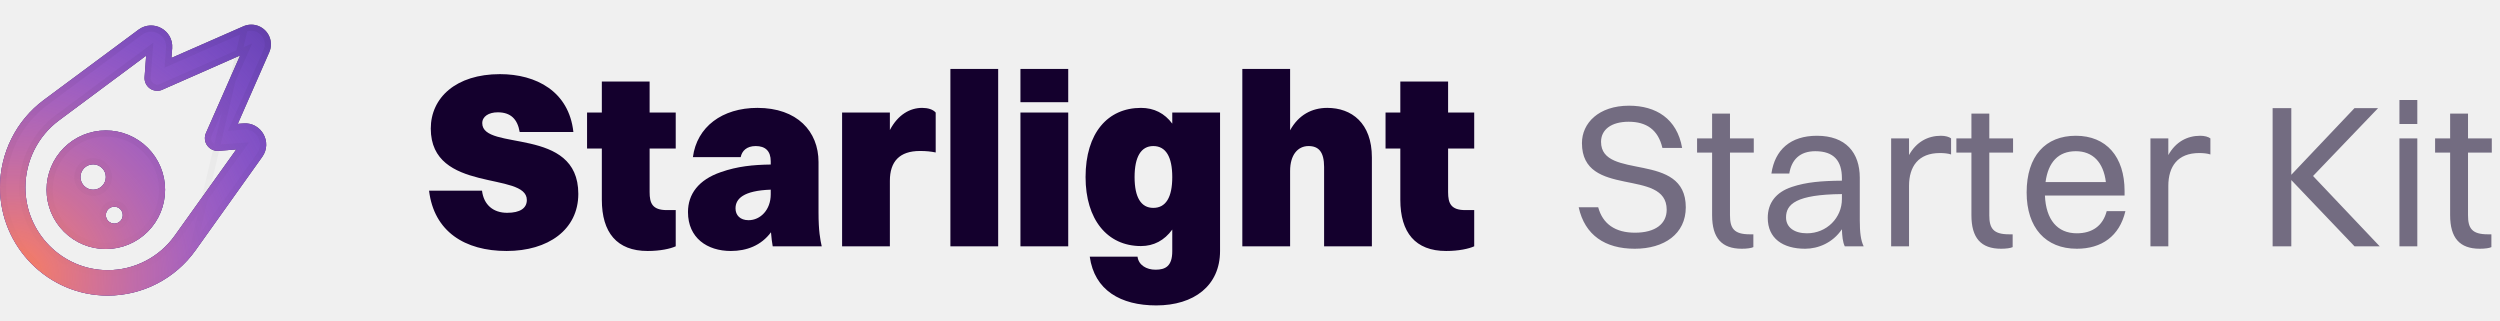
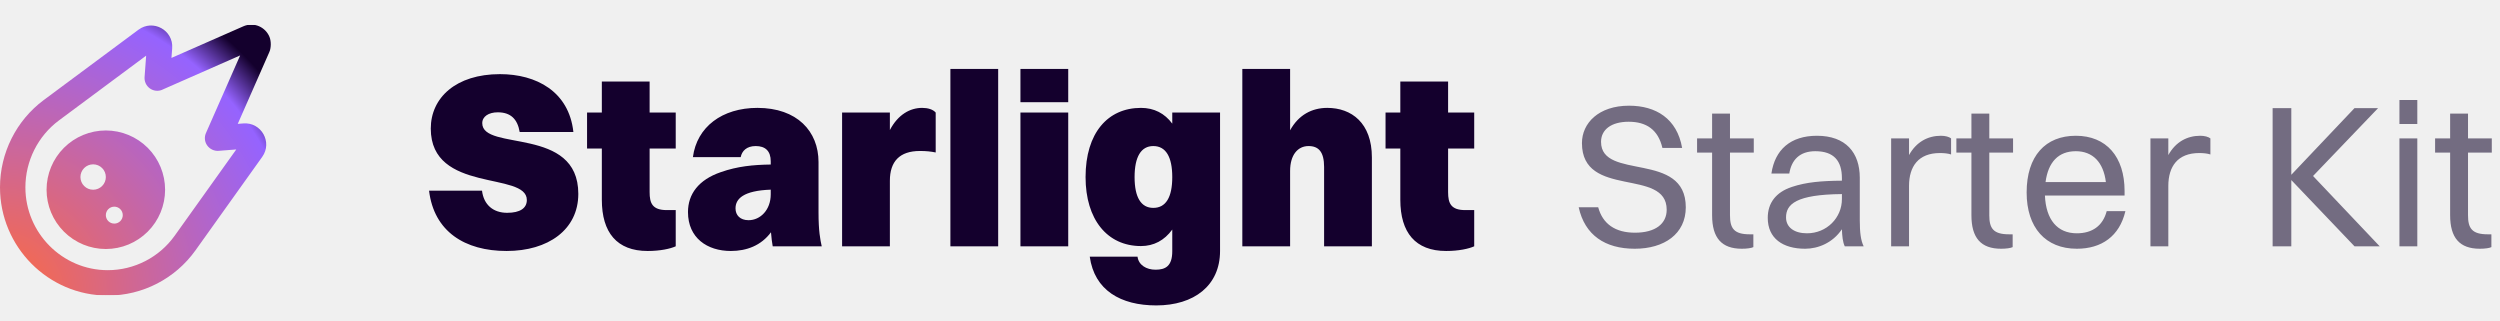
<svg xmlns="http://www.w3.org/2000/svg" width="203" height="26" viewBox="0 0 203 26" fill="none">
  <g clip-path="url(#clip0_4102_1237)">
-     <path d="M20.402 2C20.178 2 19.959 2.047 19.757 2.138L13.922 4.703L13.982 3.921C14.089 2.451 12.427 1.536 11.245 2.413L3.554 8.123C1.315 9.786 0 12.428 0 15.213C0 20.038 3.91 24 8.748 24C11.572 24 14.223 22.634 15.868 20.335L21.295 12.734C22.142 11.548 21.218 9.911 19.766 10.022L19.306 10.057L21.863 4.243C21.953 4.041 22 3.822 22 3.598C22 2.718 21.282 2 20.402 2ZM13.183 7.281L19.499 4.501L16.723 10.804C16.577 11.135 16.616 11.522 16.827 11.814C17.037 12.106 17.385 12.274 17.746 12.248L19.186 12.136L14.184 19.14C12.934 20.893 10.905 21.938 8.748 21.938C5.062 21.938 2.062 18.913 2.062 15.213C2.062 13.077 3.077 11.049 4.787 9.777L11.868 4.518L11.739 6.263C11.713 6.623 11.877 6.971 12.173 7.182C12.47 7.393 12.852 7.431 13.183 7.285V7.281ZM8.594 20.219C9.87 20.219 11.094 19.712 11.997 18.809C12.899 17.907 13.406 16.683 13.406 15.406C13.406 14.13 12.899 12.906 11.997 12.003C11.094 11.101 9.87 10.594 8.594 10.594C7.317 10.594 6.093 11.101 5.191 12.003C4.288 12.906 3.781 14.13 3.781 15.406C3.781 16.683 4.288 17.907 5.191 18.809C6.093 19.712 7.317 20.219 8.594 20.219ZM7.562 13.344C7.836 13.344 8.098 13.452 8.292 13.646C8.485 13.839 8.594 14.101 8.594 14.375C8.594 14.649 8.485 14.911 8.292 15.104C8.098 15.298 7.836 15.406 7.562 15.406C7.289 15.406 7.027 15.298 6.833 15.104C6.64 14.911 6.531 14.649 6.531 14.375C6.531 14.101 6.64 13.839 6.833 13.646C7.027 13.452 7.289 13.344 7.562 13.344ZM8.594 17.469C8.594 17.286 8.666 17.111 8.795 16.983C8.924 16.854 9.099 16.781 9.281 16.781C9.464 16.781 9.638 16.854 9.767 16.983C9.896 17.111 9.969 17.286 9.969 17.469C9.969 17.651 9.896 17.826 9.767 17.955C9.638 18.084 9.464 18.156 9.281 18.156C9.099 18.156 8.924 18.084 8.795 17.955C8.666 17.826 8.594 17.651 8.594 17.469Z" fill="#0D001D" />
-     <path d="M20.402 2C20.178 2 19.959 2.047 19.757 2.138L13.922 4.703L13.982 3.921C14.089 2.451 12.427 1.536 11.245 2.413L3.554 8.123C1.315 9.786 0 12.428 0 15.213C0 20.038 3.91 24 8.748 24C11.572 24 14.223 22.634 15.868 20.335L21.295 12.734C22.142 11.548 21.218 9.911 19.766 10.022L19.306 10.057L21.863 4.243C21.953 4.041 22 3.822 22 3.598C22 2.718 21.282 2 20.402 2ZM13.183 7.281L19.499 4.501L16.723 10.804C16.577 11.135 16.616 11.522 16.827 11.814C17.037 12.106 17.385 12.274 17.746 12.248L19.186 12.136L14.184 19.14C12.934 20.893 10.905 21.938 8.748 21.938C5.062 21.938 2.062 18.913 2.062 15.213C2.062 13.077 3.077 11.049 4.787 9.777L11.868 4.518L11.739 6.263C11.713 6.623 11.877 6.971 12.173 7.182C12.47 7.393 12.852 7.431 13.183 7.285V7.281ZM8.594 20.219C9.87 20.219 11.094 19.712 11.997 18.809C12.899 17.907 13.406 16.683 13.406 15.406C13.406 14.13 12.899 12.906 11.997 12.003C11.094 11.101 9.87 10.594 8.594 10.594C7.317 10.594 6.093 11.101 5.191 12.003C4.288 12.906 3.781 14.13 3.781 15.406C3.781 16.683 4.288 17.907 5.191 18.809C6.093 19.712 7.317 20.219 8.594 20.219ZM7.562 13.344C7.836 13.344 8.098 13.452 8.292 13.646C8.485 13.839 8.594 14.101 8.594 14.375C8.594 14.649 8.485 14.911 8.292 15.104C8.098 15.298 7.836 15.406 7.562 15.406C7.289 15.406 7.027 15.298 6.833 15.104C6.64 14.911 6.531 14.649 6.531 14.375C6.531 14.101 6.64 13.839 6.833 13.646C7.027 13.452 7.289 13.344 7.562 13.344ZM8.594 17.469C8.594 17.286 8.666 17.111 8.795 16.983C8.924 16.854 9.099 16.781 9.281 16.781C9.464 16.781 9.638 16.854 9.767 16.983C9.896 17.111 9.969 17.286 9.969 17.469C9.969 17.651 9.896 17.826 9.767 17.955C9.638 18.084 9.464 18.156 9.281 18.156C9.099 18.156 8.924 18.084 8.795 17.955C8.666 17.826 8.594 17.651 8.594 17.469Z" fill="url(#paint0_radial_4102_1237)" />
-     <path d="M20.402 2C20.178 2 19.959 2.047 19.757 2.138L13.922 4.703L13.982 3.921C14.089 2.451 12.427 1.536 11.245 2.413L3.554 8.123C1.315 9.786 0 12.428 0 15.213C0 20.038 3.91 24 8.748 24C11.572 24 14.223 22.634 15.868 20.335L21.295 12.734C22.142 11.548 21.218 9.911 19.766 10.022L19.306 10.057L21.863 4.243C21.953 4.041 22 3.822 22 3.598C22 2.718 21.282 2 20.402 2ZM13.183 7.281L19.499 4.501L16.723 10.804C16.577 11.135 16.616 11.522 16.827 11.814C17.037 12.106 17.385 12.274 17.746 12.248L19.186 12.136L14.184 19.14C12.934 20.893 10.905 21.938 8.748 21.938C5.062 21.938 2.062 18.913 2.062 15.213C2.062 13.077 3.077 11.049 4.787 9.777L11.868 4.518L11.739 6.263C11.713 6.623 11.877 6.971 12.173 7.182C12.47 7.393 12.852 7.431 13.183 7.285V7.281ZM8.594 20.219C9.87 20.219 11.094 19.712 11.997 18.809C12.899 17.907 13.406 16.683 13.406 15.406C13.406 14.13 12.899 12.906 11.997 12.003C11.094 11.101 9.87 10.594 8.594 10.594C7.317 10.594 6.093 11.101 5.191 12.003C4.288 12.906 3.781 14.13 3.781 15.406C3.781 16.683 4.288 17.907 5.191 18.809C6.093 19.712 7.317 20.219 8.594 20.219ZM7.562 13.344C7.836 13.344 8.098 13.452 8.292 13.646C8.485 13.839 8.594 14.101 8.594 14.375C8.594 14.649 8.485 14.911 8.292 15.104C8.098 15.298 7.836 15.406 7.562 15.406C7.289 15.406 7.027 15.298 6.833 15.104C6.64 14.911 6.531 14.649 6.531 14.375C6.531 14.101 6.64 13.839 6.833 13.646C7.027 13.452 7.289 13.344 7.562 13.344ZM8.594 17.469C8.594 17.286 8.666 17.111 8.795 16.983C8.924 16.854 9.099 16.781 9.281 16.781C9.464 16.781 9.638 16.854 9.767 16.983C9.896 17.111 9.969 17.286 9.969 17.469C9.969 17.651 9.896 17.826 9.767 17.955C9.638 18.084 9.464 18.156 9.281 18.156C9.099 18.156 8.924 18.084 8.795 17.955C8.666 17.826 8.594 17.651 8.594 17.469Z" fill="url(#paint1_radial_4102_1237)" />
-     <path d="M19.859 2.366L19.858 2.366L14.023 4.932L13.641 5.099L13.673 4.684L13.733 3.902C13.733 3.902 13.733 3.902 13.733 3.902C13.824 2.645 12.403 1.865 11.394 2.613L3.703 8.324C1.528 9.939 0.25 12.507 0.25 15.213C0.25 19.902 4.05 23.75 8.748 23.75C11.49 23.75 14.066 22.423 15.665 20.189L19.859 2.366ZM19.859 2.366C20.029 2.29 20.213 2.25 20.402 2.25C21.144 2.25 21.75 2.856 21.75 3.598C21.75 3.787 21.71 3.971 21.634 4.141L21.634 4.142L19.077 9.956L18.91 10.337L19.325 10.306L19.784 10.272L19.785 10.271C21.026 10.176 21.815 11.575 21.092 12.588C21.092 12.588 21.092 12.588 21.092 12.588L15.665 20.189L19.859 2.366ZM13.082 7.052L13.008 7.085C12.776 7.16 12.521 7.122 12.318 6.978C12.093 6.818 11.969 6.554 11.988 6.28C11.988 6.28 11.988 6.28 11.988 6.28L12.117 4.536L12.158 3.991L11.719 4.317L4.638 9.577L4.638 9.577C2.864 10.896 1.812 12.999 1.812 15.213C1.812 19.049 4.922 22.188 8.748 22.188C10.986 22.188 13.09 21.104 14.387 19.285C14.387 19.285 14.387 19.285 14.387 19.285L19.389 12.282L19.7 11.846L19.166 11.887L17.728 11.999C17.728 11.999 17.728 11.999 17.728 11.999C17.456 12.018 17.19 11.891 17.029 11.668C16.871 11.449 16.841 11.156 16.952 10.905L16.952 10.905L19.728 4.602L19.987 4.013L19.398 4.272L13.082 7.052ZM11.82 18.632C10.964 19.488 9.804 19.969 8.594 19.969C7.384 19.969 6.223 19.488 5.368 18.632C4.512 17.777 4.031 16.616 4.031 15.406C4.031 14.196 4.512 13.036 5.368 12.18C6.223 11.324 7.384 10.844 8.594 10.844C9.804 10.844 10.964 11.324 11.82 12.18C12.676 13.036 13.156 14.196 13.156 15.406C13.156 16.616 12.676 17.777 11.82 18.632ZM8.468 13.469C8.228 13.229 7.902 13.094 7.562 13.094C7.223 13.094 6.897 13.229 6.657 13.469C6.416 13.709 6.281 14.035 6.281 14.375C6.281 14.715 6.416 15.041 6.657 15.281C6.897 15.521 7.223 15.656 7.562 15.656C7.902 15.656 8.228 15.521 8.468 15.281C8.709 15.041 8.844 14.715 8.844 14.375C8.844 14.035 8.709 13.709 8.468 13.469ZM8.618 16.806C8.443 16.982 8.344 17.22 8.344 17.469C8.344 17.717 8.443 17.956 8.618 18.132C8.794 18.308 9.033 18.406 9.281 18.406C9.53 18.406 9.768 18.308 9.944 18.132C10.12 17.956 10.219 17.717 10.219 17.469C10.219 17.22 10.12 16.982 9.944 16.806C9.768 16.63 9.53 16.531 9.281 16.531C9.033 16.531 8.794 16.63 8.618 16.806Z" stroke="url(#paint2_linear_4102_1237)" stroke-opacity="0.05" stroke-width="0.5" />
+     <mask id="mask0_4102_1237" style="mask-type:luminance" maskUnits="userSpaceOnUse" x="0" y="2" width="22" height="22">
+       <path d="M22 2H0V24H22V2Z" fill="white" />
+     </mask>
+     <g mask="url(#mask0_4102_1237)">
+       <path d="M20.402 2C20.178 2 19.959 2.047 19.757 2.138L13.922 4.703L13.982 3.921C14.089 2.451 12.427 1.536 11.245 2.413L3.554 8.123C1.315 9.786 0 12.428 0 15.213C0 20.038 3.91 24 8.748 24C11.572 24 14.223 22.634 15.868 20.335L21.295 12.734C22.142 11.548 21.218 9.911 19.766 10.022L19.306 10.057L21.863 4.243C21.953 4.041 22 3.822 22 3.598C22 2.718 21.282 2 20.402 2ZM13.183 7.281L19.499 4.501L16.723 10.804C16.577 11.135 16.616 11.522 16.827 11.814C17.037 12.106 17.385 12.274 17.746 12.248L19.186 12.136L14.184 19.14C12.934 20.893 10.905 21.938 8.748 21.938C5.062 21.938 2.062 18.913 2.062 15.213C2.062 13.077 3.077 11.049 4.787 9.777L11.868 4.518L11.739 6.263C11.713 6.623 11.877 6.971 12.173 7.182C12.47 7.393 12.852 7.431 13.183 7.285V7.281ZM8.594 20.219C9.87 20.219 11.094 19.712 11.997 18.809C12.899 17.907 13.406 16.683 13.406 15.406C13.406 14.13 12.899 12.906 11.997 12.003C11.094 11.101 9.87 10.594 8.594 10.594C7.317 10.594 6.093 11.101 5.191 12.003C4.288 12.906 3.781 14.13 3.781 15.406C3.781 16.683 4.288 17.907 5.191 18.809C6.093 19.712 7.317 20.219 8.594 20.219ZM7.562 13.344C7.836 13.344 8.098 13.452 8.292 13.646C8.485 13.839 8.594 14.101 8.594 14.375C8.594 14.649 8.485 14.911 8.292 15.104C8.098 15.298 7.836 15.406 7.562 15.406C7.289 15.406 7.027 15.298 6.833 15.104C6.64 14.911 6.531 14.649 6.531 14.375C6.531 14.101 6.64 13.839 6.833 13.646C7.027 13.452 7.289 13.344 7.562 13.344ZM8.594 17.469C8.594 17.286 8.666 17.111 8.795 16.983C8.924 16.854 9.099 16.781 9.281 16.781C9.464 16.781 9.638 16.854 9.767 16.983C9.896 17.111 9.969 17.286 9.969 17.469C9.969 17.651 9.896 17.826 9.767 17.955C9.638 18.084 9.464 18.156 9.281 18.156C9.099 18.156 8.924 18.084 8.795 17.955C8.666 17.826 8.594 17.651 8.594 17.469Z" fill="url(#paint0_radial_4102_1237)" />
+     </g>
  </g>
  <path d="M39.159 10C39.159 12.32 46.959 10.2 46.959 15.74C46.959 18.66 44.499 20.38 41.139 20.38C37.739 20.38 35.239 18.8 34.839 15.48H39.139C39.279 16.64 40.059 17.28 41.179 17.28C42.239 17.28 42.779 16.9 42.779 16.24C42.779 13.9 34.979 15.72 34.979 10.44C34.979 7.94 37.019 6.02 40.599 6.02C43.539 6.02 46.199 7.42 46.559 10.72H42.199C42.019 9.66 41.459 9.12 40.419 9.12C39.679 9.12 39.159 9.46 39.159 10ZM48.869 16.22V12.06H47.669V9.14H48.869V6.62H52.749V9.14H54.869V12.06H52.749V15.6C52.749 16.5 52.969 17.06 54.149 17.06H54.869V20C54.429 20.2 53.609 20.38 52.589 20.38C50.089 20.38 48.869 18.88 48.869 16.22ZM60.144 12.76H56.264C56.584 10.3 58.644 8.76 61.504 8.76C64.724 8.76 66.464 10.66 66.464 13.16V17.26C66.464 18.76 66.604 19.46 66.724 20H62.744C62.684 19.7 62.644 19.32 62.604 18.86C61.804 19.94 60.624 20.38 59.344 20.38C57.424 20.38 55.864 19.32 55.864 17.22C55.864 15.76 56.724 14.6 58.524 13.98C59.884 13.5 61.164 13.38 62.584 13.36V13.1C62.584 12.26 62.144 11.86 61.364 11.86C60.624 11.86 60.244 12.26 60.144 12.76ZM59.724 16.92C59.724 17.48 60.104 17.88 60.784 17.88C61.744 17.88 62.584 17.04 62.584 15.78V15.4C60.364 15.48 59.724 16.14 59.724 16.92ZM68.378 20V9.14H72.258V10.56C72.918 9.3 73.898 8.76 74.878 8.76C75.338 8.76 75.758 8.88 75.978 9.14V12.38C75.578 12.3 75.218 12.26 74.698 12.26C73.038 12.26 72.258 13.12 72.258 14.68V20H68.378ZM77.172 20V5.6H81.052V20H77.172ZM82.86 8.3V5.6H86.74V8.3H82.86ZM82.86 20V9.14H86.74V20H82.86ZM92.648 19.98C89.908 19.98 88.148 17.82 88.148 14.38C88.148 10.8 89.948 8.76 92.648 8.76C93.708 8.76 94.568 9.2 95.188 10.04V9.14H99.068V20.38C99.068 23.2 96.948 24.8 93.888 24.8C91.008 24.8 88.868 23.58 88.488 20.84H92.368C92.448 21.52 93.088 21.9 93.828 21.9C94.628 21.9 95.188 21.62 95.188 20.4V18.64C94.548 19.52 93.688 19.98 92.648 19.98ZM93.648 16.88C94.668 16.88 95.188 16.02 95.188 14.38C95.188 12.74 94.668 11.86 93.648 11.86C92.648 11.86 92.128 12.74 92.128 14.38C92.128 16.02 92.648 16.88 93.648 16.88ZM100.877 20V5.6H104.757V10.58C105.437 9.34 106.517 8.76 107.777 8.76C109.737 8.76 111.397 9.98 111.397 12.78V20H107.517V13.56C107.517 12.34 107.077 11.86 106.257 11.86C105.377 11.86 104.757 12.58 104.757 13.88V20H100.877ZM113.706 16.22V12.06H112.506V9.14H113.706V6.62H117.586V9.14H119.706V12.06H117.586V15.6C117.586 16.5 117.806 17.06 118.986 17.06H119.706V20C119.266 20.2 118.446 20.38 117.426 20.38C114.926 20.38 113.706 18.88 113.706 16.22Z" fill="#14002D" />
  <path d="M130.005 11.519C130.005 14.687 136.886 12.229 136.886 16.832C136.886 18.994 135.137 20.198 132.744 20.198C130.335 20.198 128.685 19.093 128.19 16.832H129.774C130.137 18.169 131.144 18.895 132.761 18.895C134.444 18.895 135.335 18.152 135.335 17.03C135.335 13.598 128.454 16.155 128.454 11.618C128.454 10.001 129.807 8.582 132.282 8.582C134.444 8.582 136.176 9.621 136.589 12.014H134.988C134.642 10.529 133.685 9.886 132.249 9.886C130.83 9.886 130.005 10.529 130.005 11.519ZM139.023 17.476V12.393H137.802V11.239H139.023V9.226H140.475V11.239H142.406V12.393H140.475V17.476C140.475 18.532 140.789 19.026 142.076 19.026H142.373V20.066C142.208 20.148 141.845 20.198 141.432 20.198C139.799 20.198 139.023 19.323 139.023 17.476ZM145.29 14.093H143.838C144.118 12.162 145.389 11.024 147.534 11.024C149.877 11.024 151.015 12.393 151.015 14.44V17.888C151.015 18.895 151.098 19.521 151.329 20H149.794C149.629 19.654 149.58 19.142 149.563 18.614C148.821 19.72 147.633 20.198 146.577 20.198C144.762 20.198 143.541 19.357 143.541 17.69C143.541 16.485 144.201 15.611 145.488 15.182C146.676 14.786 147.88 14.687 149.563 14.671V14.473C149.563 13.053 148.903 12.278 147.402 12.278C146.148 12.278 145.471 12.971 145.29 14.093ZM145.026 17.657C145.026 18.465 145.702 18.944 146.725 18.944C148.342 18.944 149.563 17.674 149.563 16.172V15.759C145.834 15.793 145.026 16.584 145.026 17.657ZM153.561 20V11.239H155.013V12.591C155.607 11.519 156.547 11.024 157.603 11.024C157.95 11.024 158.263 11.107 158.428 11.239V12.542C158.181 12.46 157.867 12.427 157.521 12.427C155.772 12.427 155.013 13.515 155.013 15.1V20H153.561ZM160.079 17.476V12.393H158.858V11.239H160.079V9.226H161.531V11.239H163.461V12.393H161.531V17.476C161.531 18.532 161.844 19.026 163.131 19.026H163.428V20.066C163.263 20.148 162.9 20.198 162.488 20.198C160.854 20.198 160.079 19.323 160.079 17.476ZM172.582 17.145C172.104 19.192 170.635 20.198 168.639 20.198C166.098 20.198 164.563 18.482 164.563 15.627C164.563 12.658 166.098 11.024 168.556 11.024C171.031 11.024 172.516 12.723 172.516 15.512V15.875H166.048C166.131 17.838 167.055 18.944 168.639 18.944C169.876 18.944 170.751 18.35 171.064 17.145H172.582ZM168.556 12.278C167.154 12.278 166.312 13.152 166.098 14.786H170.998C170.8 13.169 169.926 12.278 168.556 12.278ZM174.616 20V11.239H176.068V12.591C176.662 11.519 177.603 11.024 178.659 11.024C179.005 11.024 179.319 11.107 179.484 11.239V12.542C179.236 12.46 178.923 12.427 178.576 12.427C176.827 12.427 176.068 13.515 176.068 15.1V20H174.616ZM184.537 20V8.78H186.055V14.192L191.186 8.78H193.1L187.82 14.291L193.232 20H191.186L186.055 14.621V20H184.537ZM194.834 10.067V8.12H196.286V10.067H194.834ZM194.834 20V11.239H196.286V20H194.834ZM198.951 17.476V12.393H197.73V11.239H198.951V9.226H200.403V11.239H202.334V12.393H200.403V17.476C200.403 18.532 200.717 19.026 202.004 19.026H202.301V20.066C202.136 20.148 201.773 20.198 201.36 20.198C199.727 20.198 198.951 19.323 198.951 17.476Z" fill="#0D0027" fill-opacity="0.55" />
  <defs>
-     <radialGradient id="paint0_radial_4102_1237" cx="0" cy="0" r="1" gradientUnits="userSpaceOnUse" gradientTransform="translate(-2.98023e-07 24) rotate(-47.3278) scale(87.046)">
-       <stop stop-color="#9563FF" />
-       <stop offset="1" stop-color="#9563FF" stop-opacity="0" />
+     <radialGradient id="paint0_radial_4102_1237" cx="0" cy="0" r="1" gradientUnits="userSpaceOnUse" gradientTransform="translate(-6.55652e-07 24) rotate(-37.6942) scale(27.8029)">
+       <stop stop-color="#FF6A3C" />
+       <stop offset="0.88" stop-color="#9563FF" />
+       <stop offset="1" stop-color="#14002D" />
    </radialGradient>
-     <radialGradient id="paint1_radial_4102_1237" cx="0" cy="0" r="1" gradientUnits="userSpaceOnUse" gradientTransform="translate(0.999999 22.5) rotate(-41.7108) scale(30.8099)">
-       <stop stop-color="#FF7F57" />
-       <stop offset="1" stop-color="#9563FF" stop-opacity="0" />
-     </radialGradient>
-     <linearGradient id="paint2_linear_4102_1237" x1="11" y1="2" x2="11" y2="24" gradientUnits="userSpaceOnUse">
-       <stop />
-       <stop offset="1" stop-opacity="0" />
-     </linearGradient>
    <clipPath id="clip0_4102_1237">
      <rect width="22" height="22" fill="white" transform="translate(0 2)" />
    </clipPath>
  </defs>
</svg>
